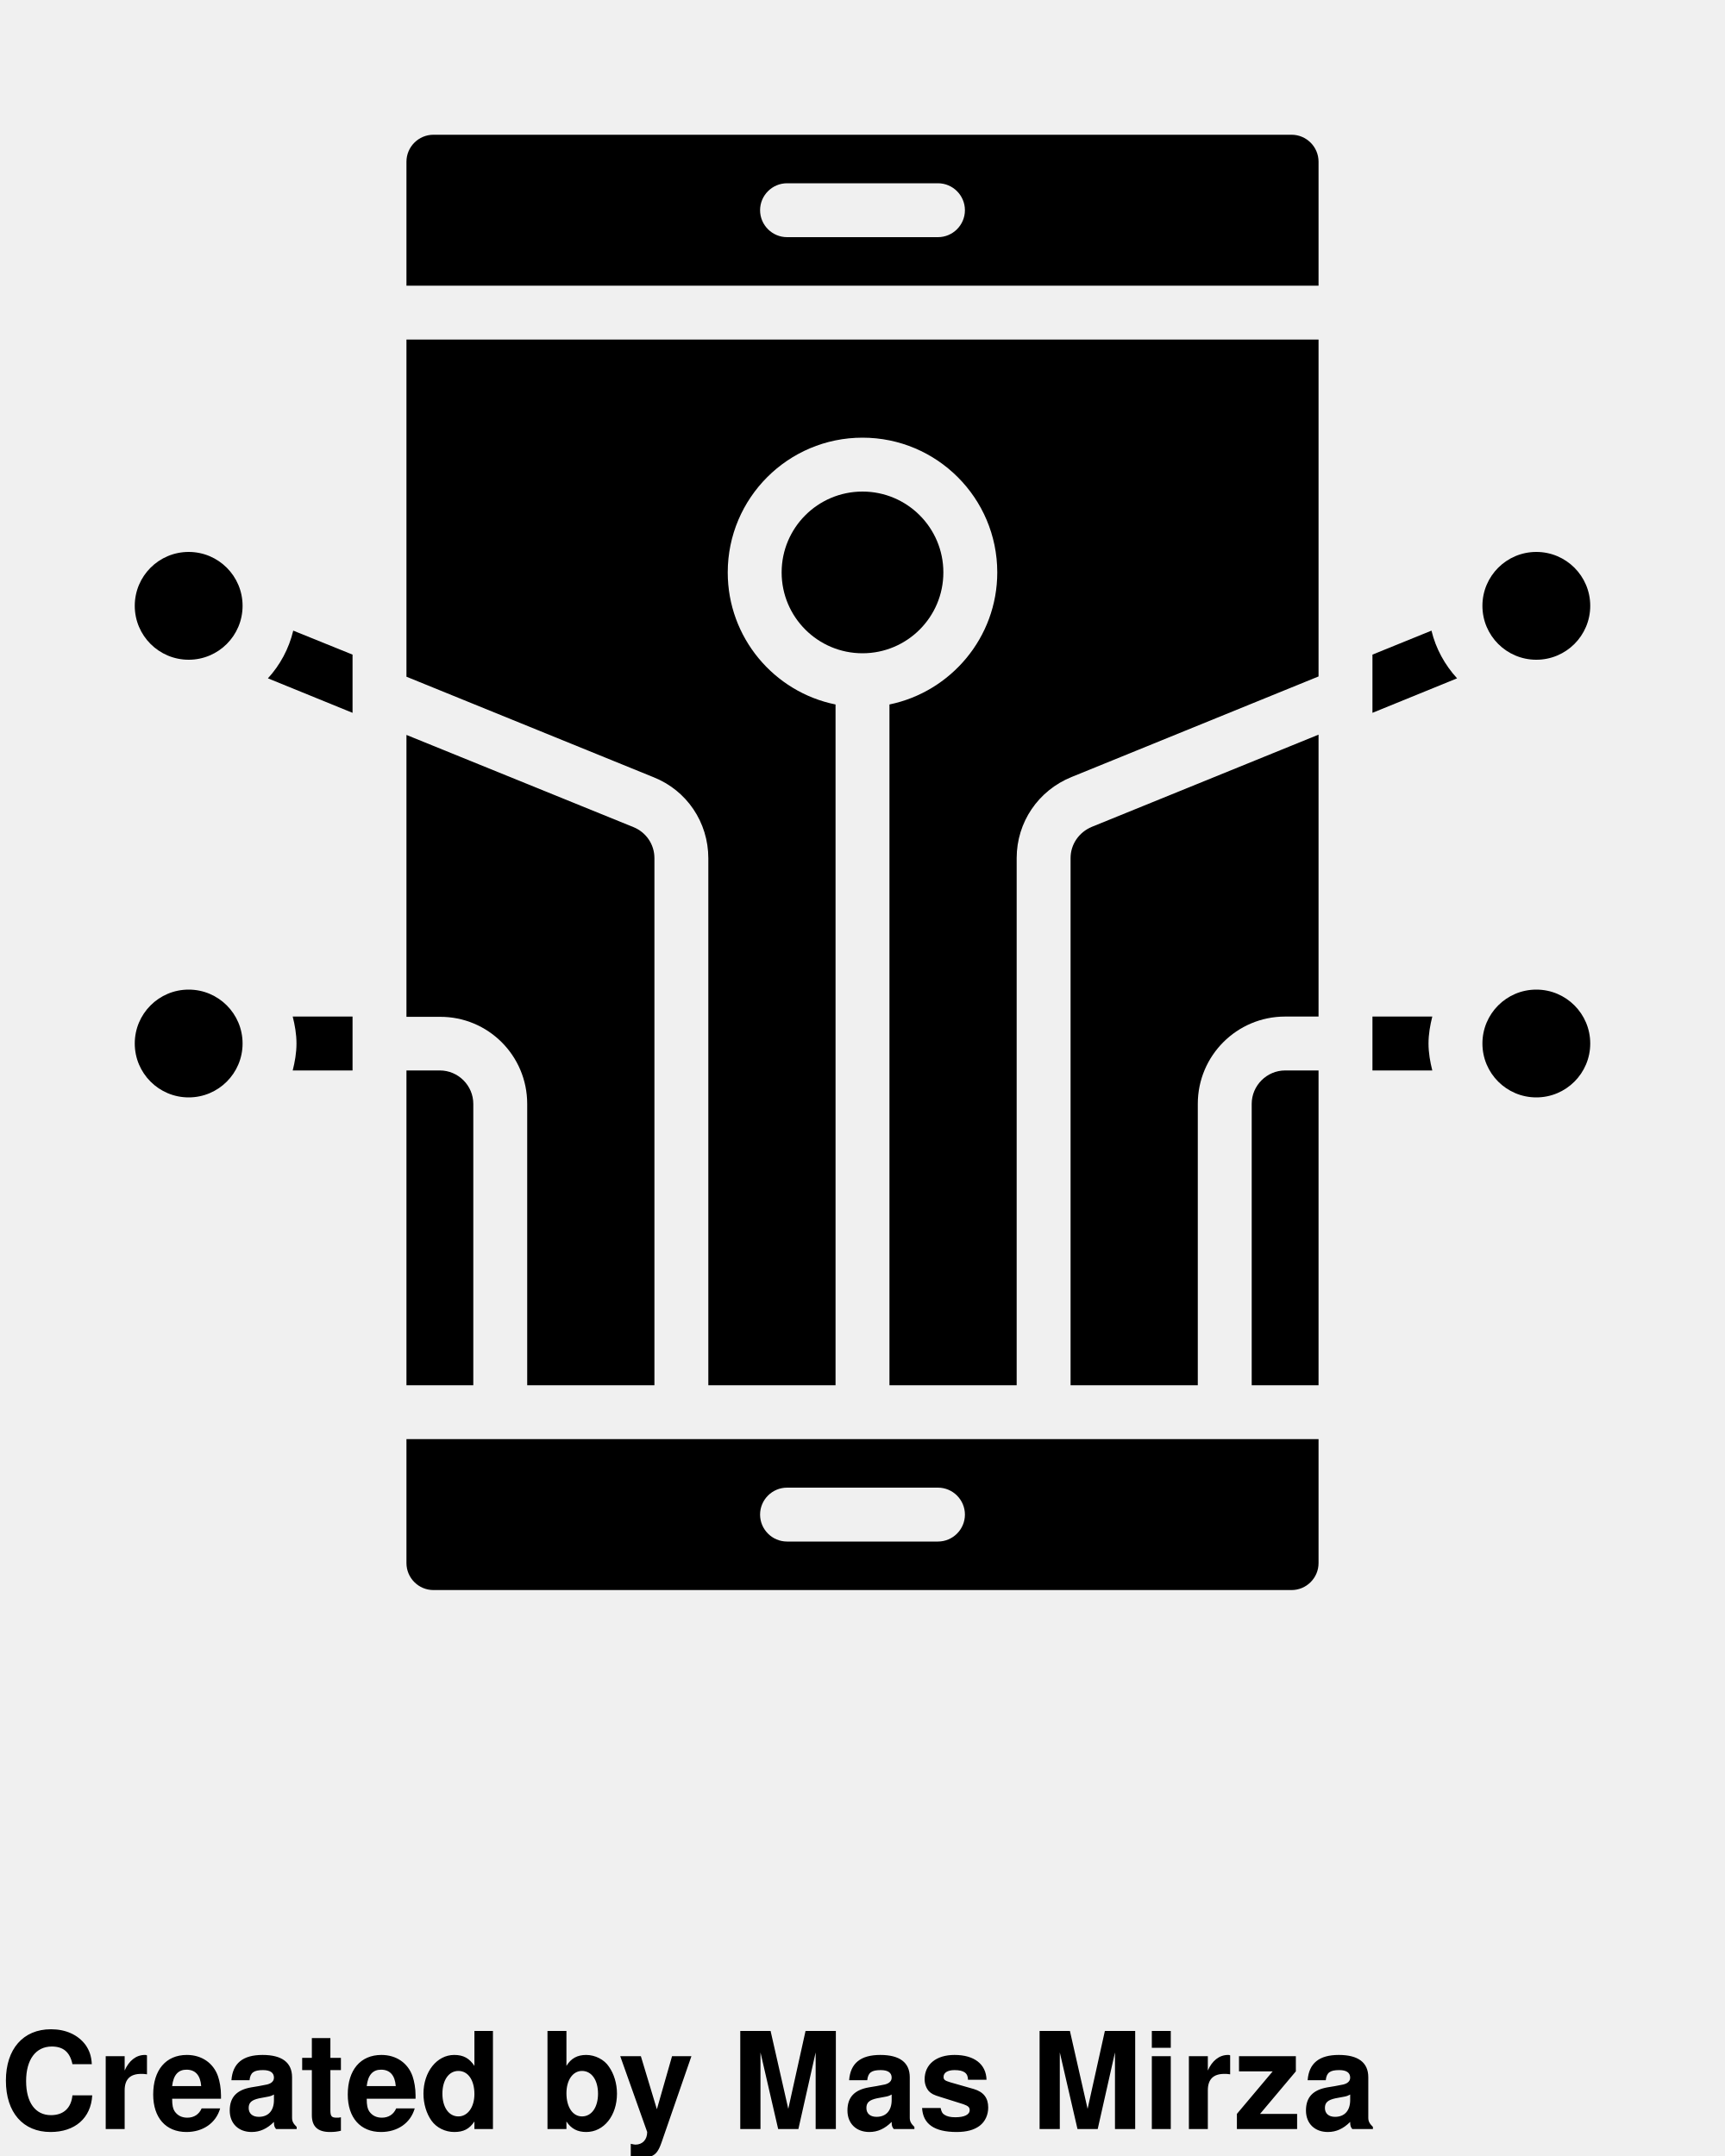
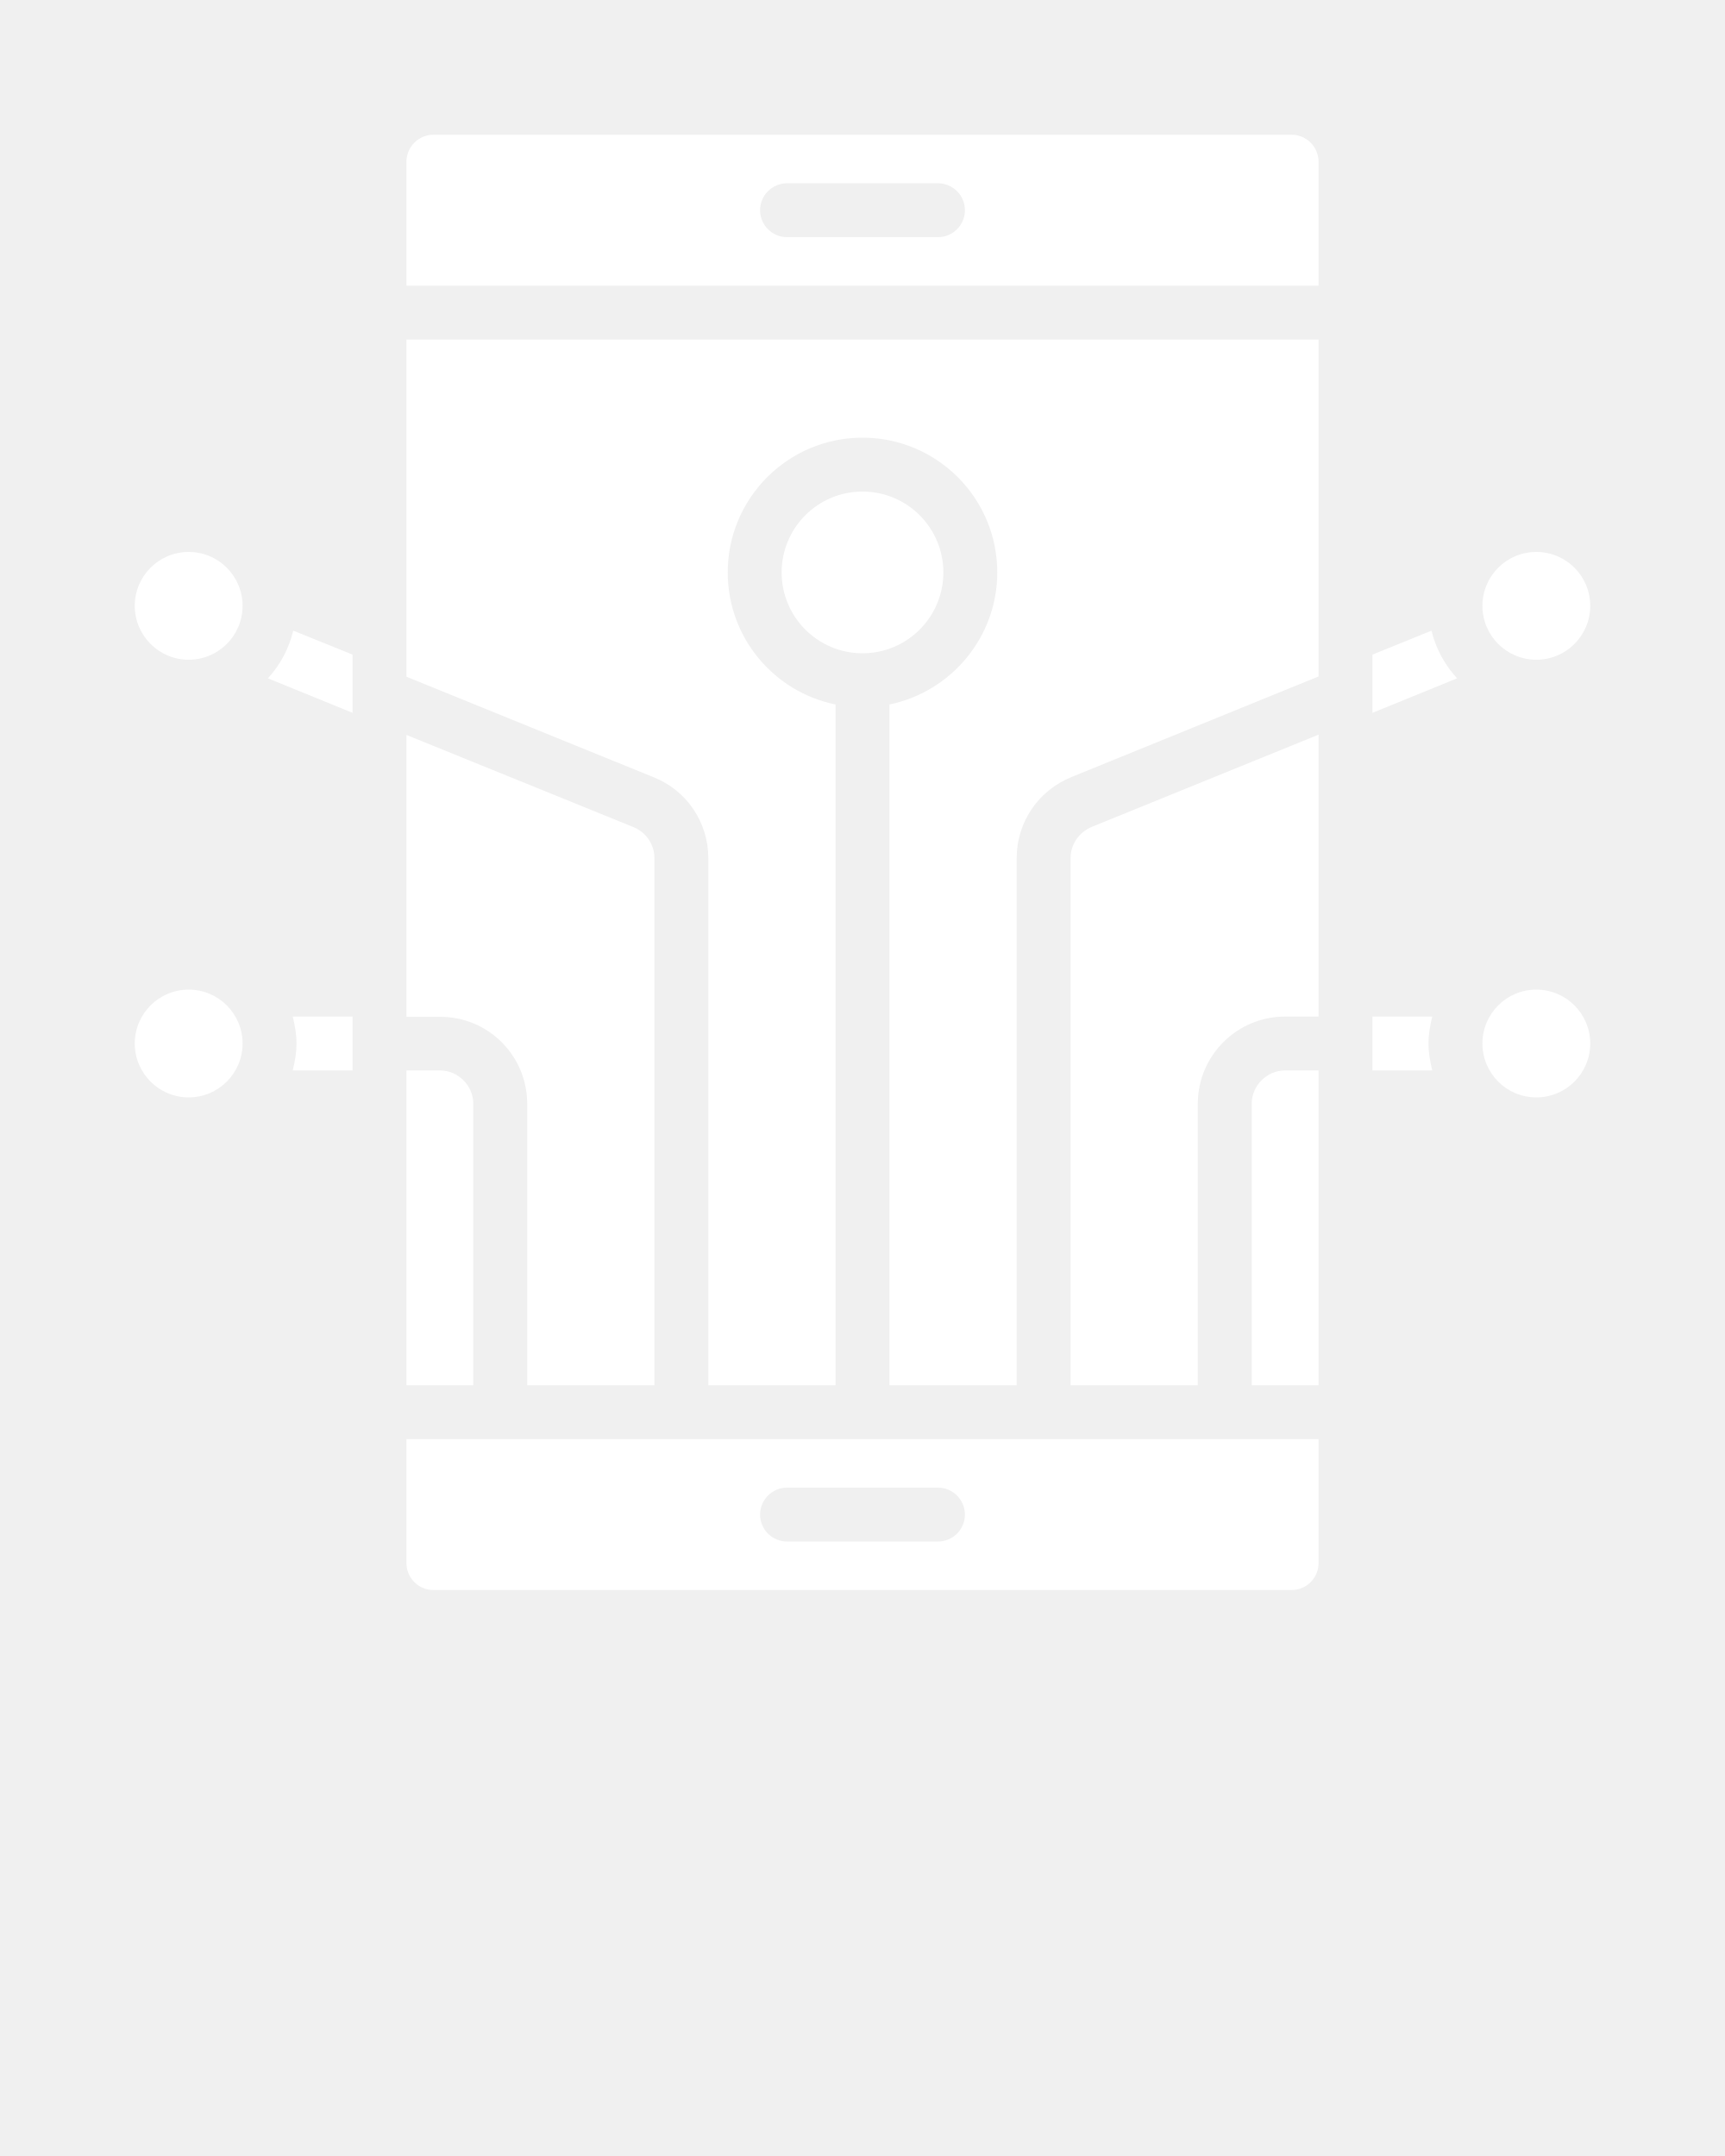
<svg xmlns="http://www.w3.org/2000/svg" version="1.1" x="0px" y="0px" viewBox="0 0 64 80" style="enable-background:new 0 0 64 64;" xml:space="preserve">
  <g>
-     <path d="M19.56,40.96V51.4h4.72V31.84c0-0.51-0.31-0.96-0.78-1.15l-8.42-3.42v10.46h1.24C18.11,37.72,19.56,39.17,19.56,40.96z" />
-     <path d="M15.08,25.11l9.17,3.73c1.23,0.49,2.03,1.67,2.03,3.01V51.4H31V26.14c-2.28-0.46-4-2.48-4-4.9c0-2.76,2.24-5,5-5   s5,2.24,5,5c0,2.41-1.72,4.43-4,4.9V51.4h4.72V31.84c0-1.33,0.8-2.51,2.04-3.01l9.16-3.73V12.6H15.08V25.11z" />
-     <circle cx="32" cy="21.24" r="3" />
-     <path d="M46.44,40.96V51.4h2.48V39.72h-1.24C47,39.72,46.44,40.28,46.44,40.96z" />
-     <path d="M17.56,40.96c0-0.68-0.56-1.24-1.24-1.24h-1.24V51.4h2.48V40.96z" />
-     <circle cx="57" cy="22.48" r="2" />
-     <path d="M47.92,5H16.08c-0.55,0-1,0.45-1,1v4.6h33.84V6C48.92,5.45,48.47,5,47.92,5z M34.8,8.8h-5.6c-0.55,0-1-0.45-1-1s0.45-1,1-1   h5.6c0.55,0,1,0.45,1,1S35.35,8.8,34.8,8.8z" />
-     <circle cx="7" cy="22.48" r="2" />
-     <circle cx="7" cy="38.72" r="2" />
-     <path d="M15.08,58c0,0.55,0.45,1,1,1h31.84c0.55,0,1-0.45,1-1v-4.6H15.08V58z M29.2,55.2h5.6c0.55,0,1,0.45,1,1s-0.45,1-1,1h-5.6   c-0.55,0-1-0.45-1-1S28.65,55.2,29.2,55.2z" />
-     <path d="M39.72,31.84V51.4h4.72V40.96c0-1.79,1.45-3.24,3.24-3.24h1.24V27.26l-8.41,3.42C40.03,30.88,39.72,31.33,39.72,31.84z" />
-     <circle cx="57" cy="38.72" r="2" />
-     <path d="M50.92,24.29v2.16l3.14-1.28c-0.45-0.49-0.79-1.1-0.95-1.77L50.92,24.29z" />
-     <path d="M11,38.72c0,0.35-0.06,0.68-0.14,1h2.22v-2h-2.22C10.94,38.04,11,38.37,11,38.72z" />
-     <path d="M50.92,37.72v2h2.22c-0.08-0.32-0.14-0.65-0.14-1s0.06-0.68,0.14-1H50.92z" />
-     <path d="M9.94,25.17l3.14,1.28v-2.16l-2.2-0.89C10.72,24.07,10.39,24.68,9.94,25.17z" />
+     <path fill="#FFFFFF" d="M19.56,40.96V51.4h4.72V31.84c0-0.51-0.31-0.96-0.78-1.15l-8.42-3.42v10.46h1.24C18.11,37.72,19.56,39.17,19.56,40.96z" />
+     <path fill="#FFFFFF" d="M15.08,25.11l9.17,3.73c1.23,0.49,2.03,1.67,2.03,3.01V51.4H31V26.14c-2.28-0.46-4-2.48-4-4.9c0-2.76,2.24-5,5-5   s5,2.24,5,5c0,2.41-1.72,4.43-4,4.9V51.4h4.72V31.84c0-1.33,0.8-2.51,2.04-3.01l9.16-3.73V12.6H15.08V25.11z" />
+     <circle fill="#FFFFFF" cx="32" cy="21.24" r="3" />
+     <path fill="#FFFFFF" d="M46.44,40.96V51.4h2.48V39.72h-1.24C47,39.72,46.44,40.28,46.44,40.96z" />
+     <path fill="#FFFFFF" d="M17.56,40.96c0-0.68-0.56-1.24-1.24-1.24h-1.24V51.4h2.48V40.96z" />
+     <circle fill="#FFFFFF" cx="57" cy="22.48" r="2" />
+     <path fill="#FFFFFF" d="M47.92,5H16.08c-0.55,0-1,0.45-1,1v4.6h33.84V6C48.92,5.45,48.47,5,47.92,5z M34.8,8.8h-5.6c-0.55,0-1-0.45-1-1s0.45-1,1-1   h5.6c0.55,0,1,0.45,1,1S35.35,8.8,34.8,8.8z" />
+     <circle fill="#FFFFFF" cx="7" cy="22.48" r="2" />
+     <circle fill="#FFFFFF" cx="7" cy="38.72" r="2" />
+     <path fill="#FFFFFF" d="M15.08,58c0,0.55,0.45,1,1,1h31.84c0.55,0,1-0.45,1-1v-4.6H15.08V58z M29.2,55.2h5.6c0.55,0,1,0.45,1,1s-0.45,1-1,1h-5.6   c-0.55,0-1-0.45-1-1S28.65,55.2,29.2,55.2z" />
+     <path fill="#FFFFFF" d="M39.72,31.84V51.4h4.72V40.96c0-1.79,1.45-3.24,3.24-3.24h1.24V27.26l-8.41,3.42C40.03,30.88,39.72,31.33,39.72,31.84z" />
+     <circle fill="#FFFFFF" cx="57" cy="38.72" r="2" />
+     <path fill="#FFFFFF" d="M50.92,24.29v2.16l3.14-1.28c-0.45-0.49-0.79-1.1-0.95-1.77L50.92,24.29z" />
+     <path fill="#FFFFFF" d="M11,38.72c0,0.35-0.06,0.68-0.14,1h2.22v-2h-2.22C10.94,38.04,11,38.37,11,38.72z" />
+     <path fill="#FFFFFF" d="M50.92,37.72v2h2.22c-0.08-0.32-0.14-0.65-0.14-1s0.06-0.68,0.14-1H50.92z" />
+     <path fill="#FFFFFF" d="M9.94,25.17l3.14,1.28v-2.16l-2.2-0.89C10.72,24.07,10.39,24.68,9.94,25.17z" />
  </g>
-   <text x="0" y="79" fill="#000000" font-size="5px" font-weight="bold" font-family="'Helvetica Neue', Helvetica, Arial-Unicode, Arial, Sans-serif">Created by Mas Mirza</text>
-   <text x="0" y="84" fill="#000000" font-size="5px" font-weight="bold" font-family="'Helvetica Neue', Helvetica, Arial-Unicode, Arial, Sans-serif">from the Noun Project</text>
</svg>
